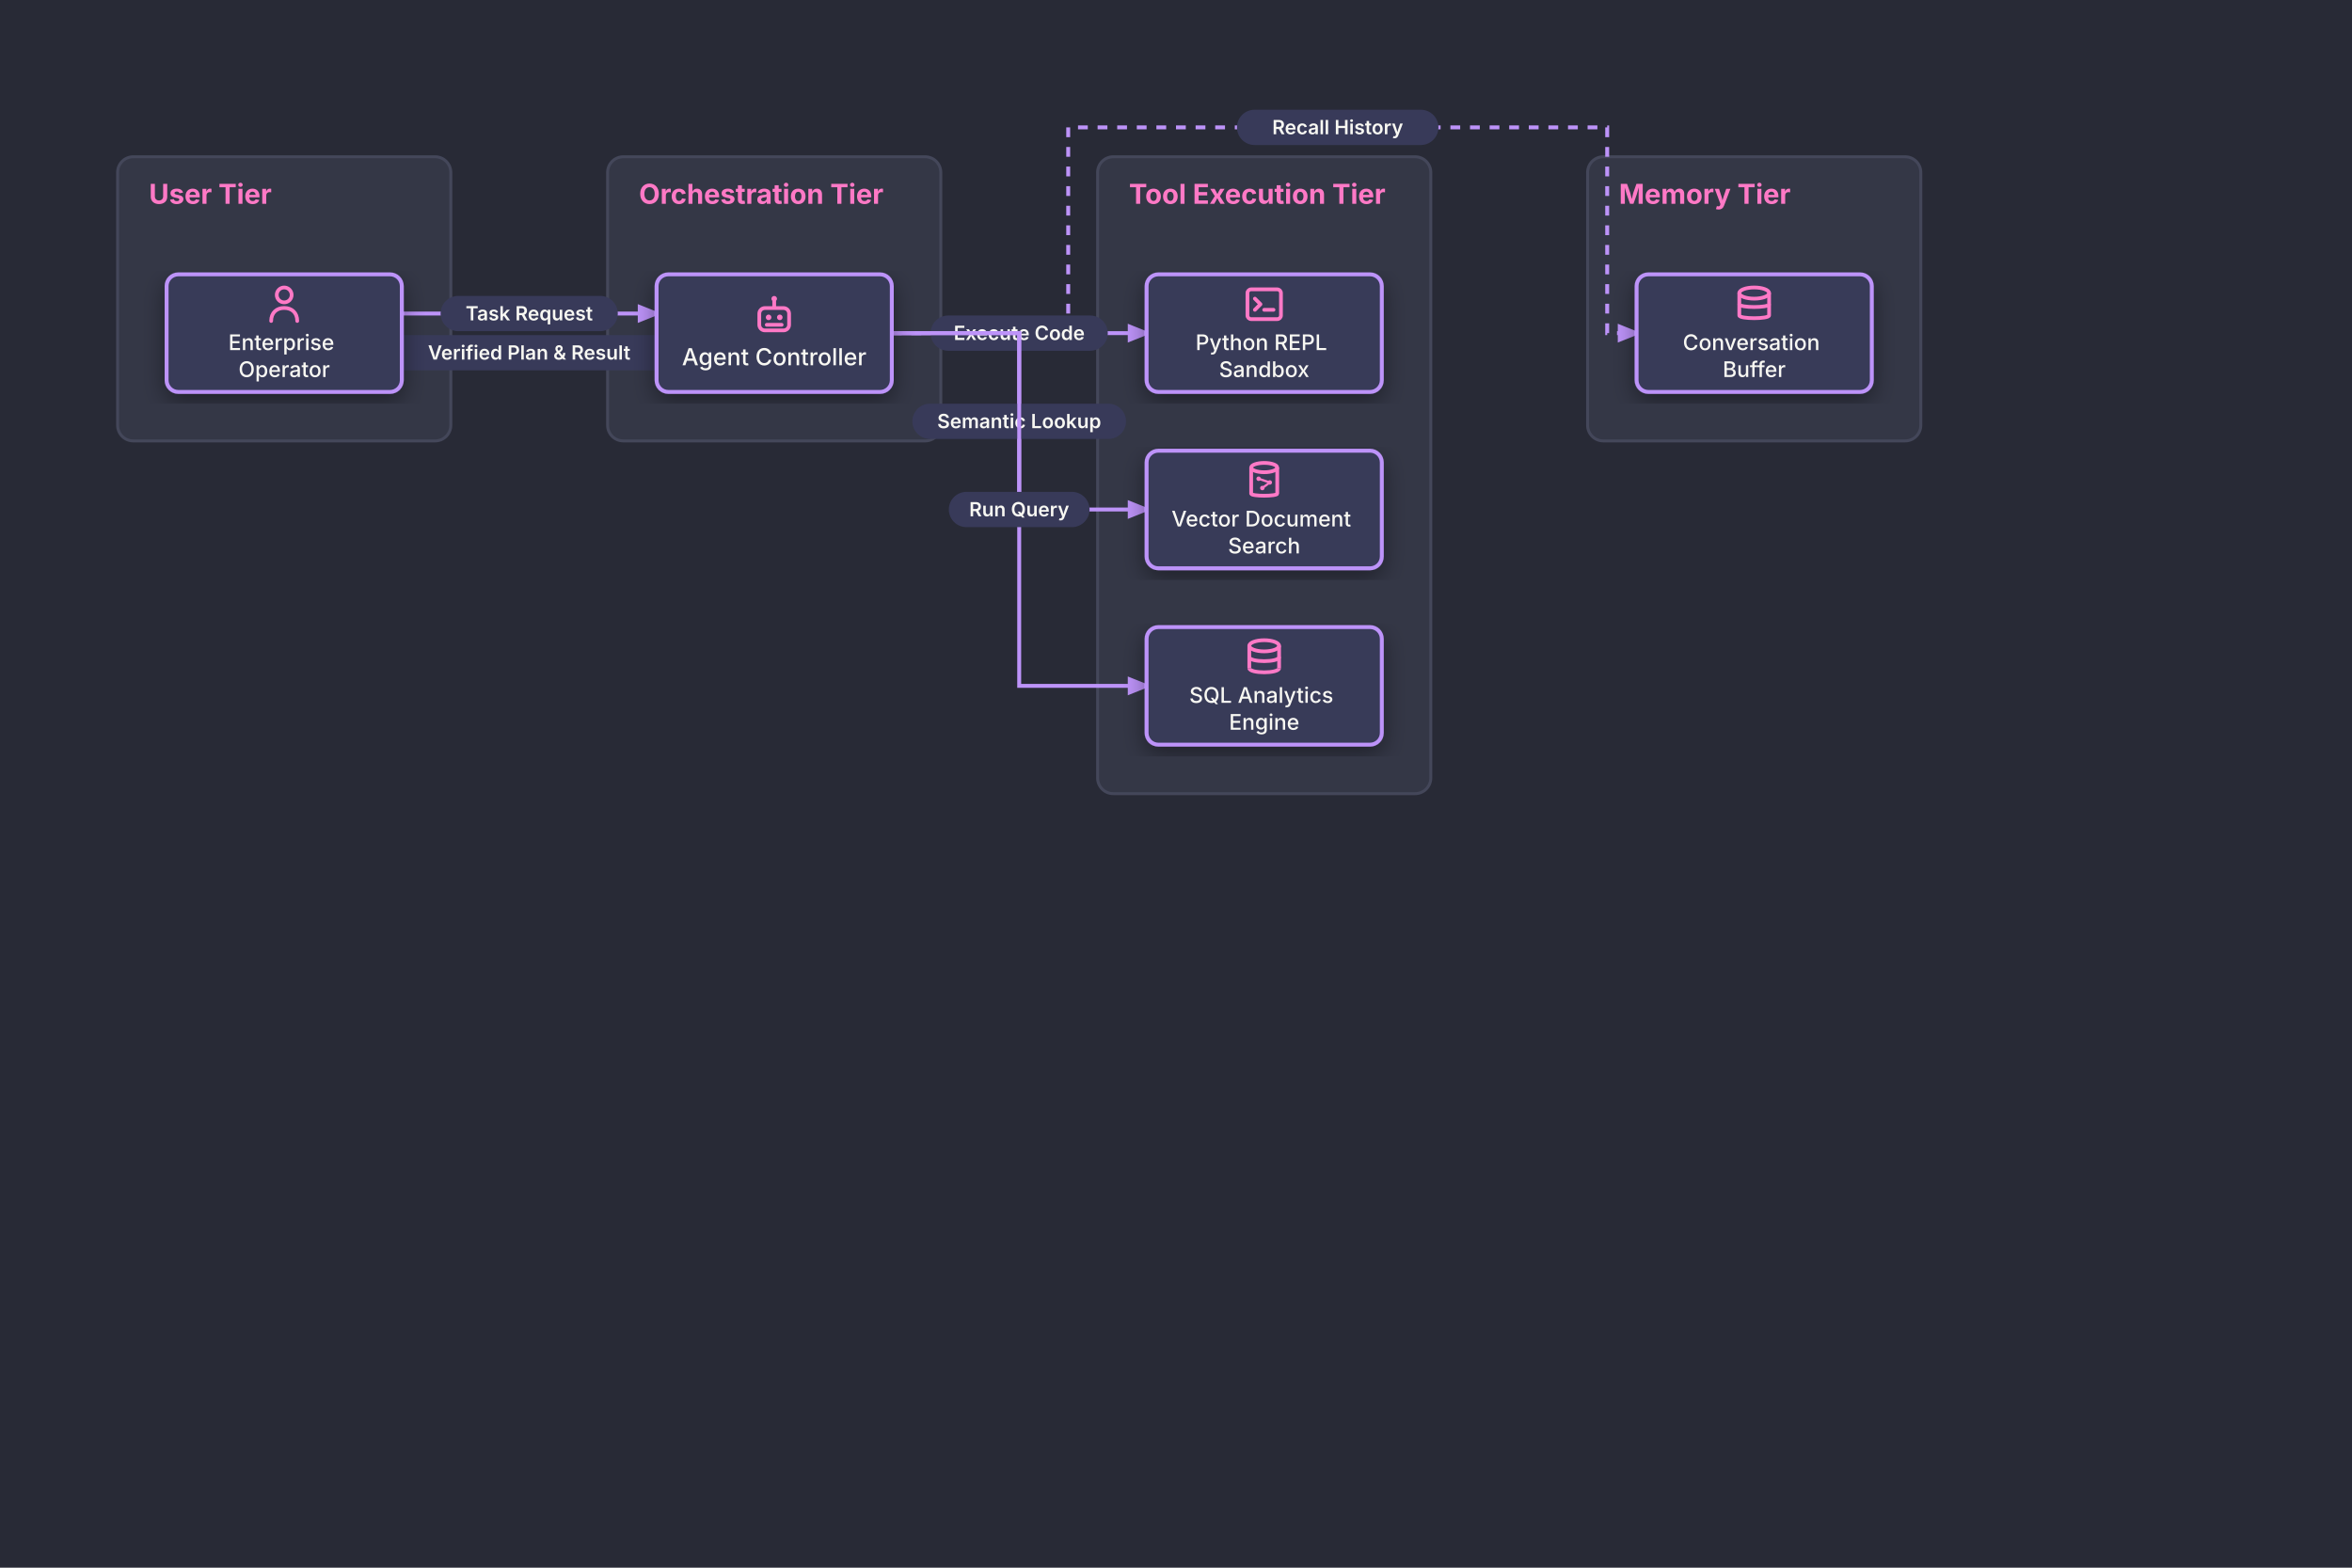
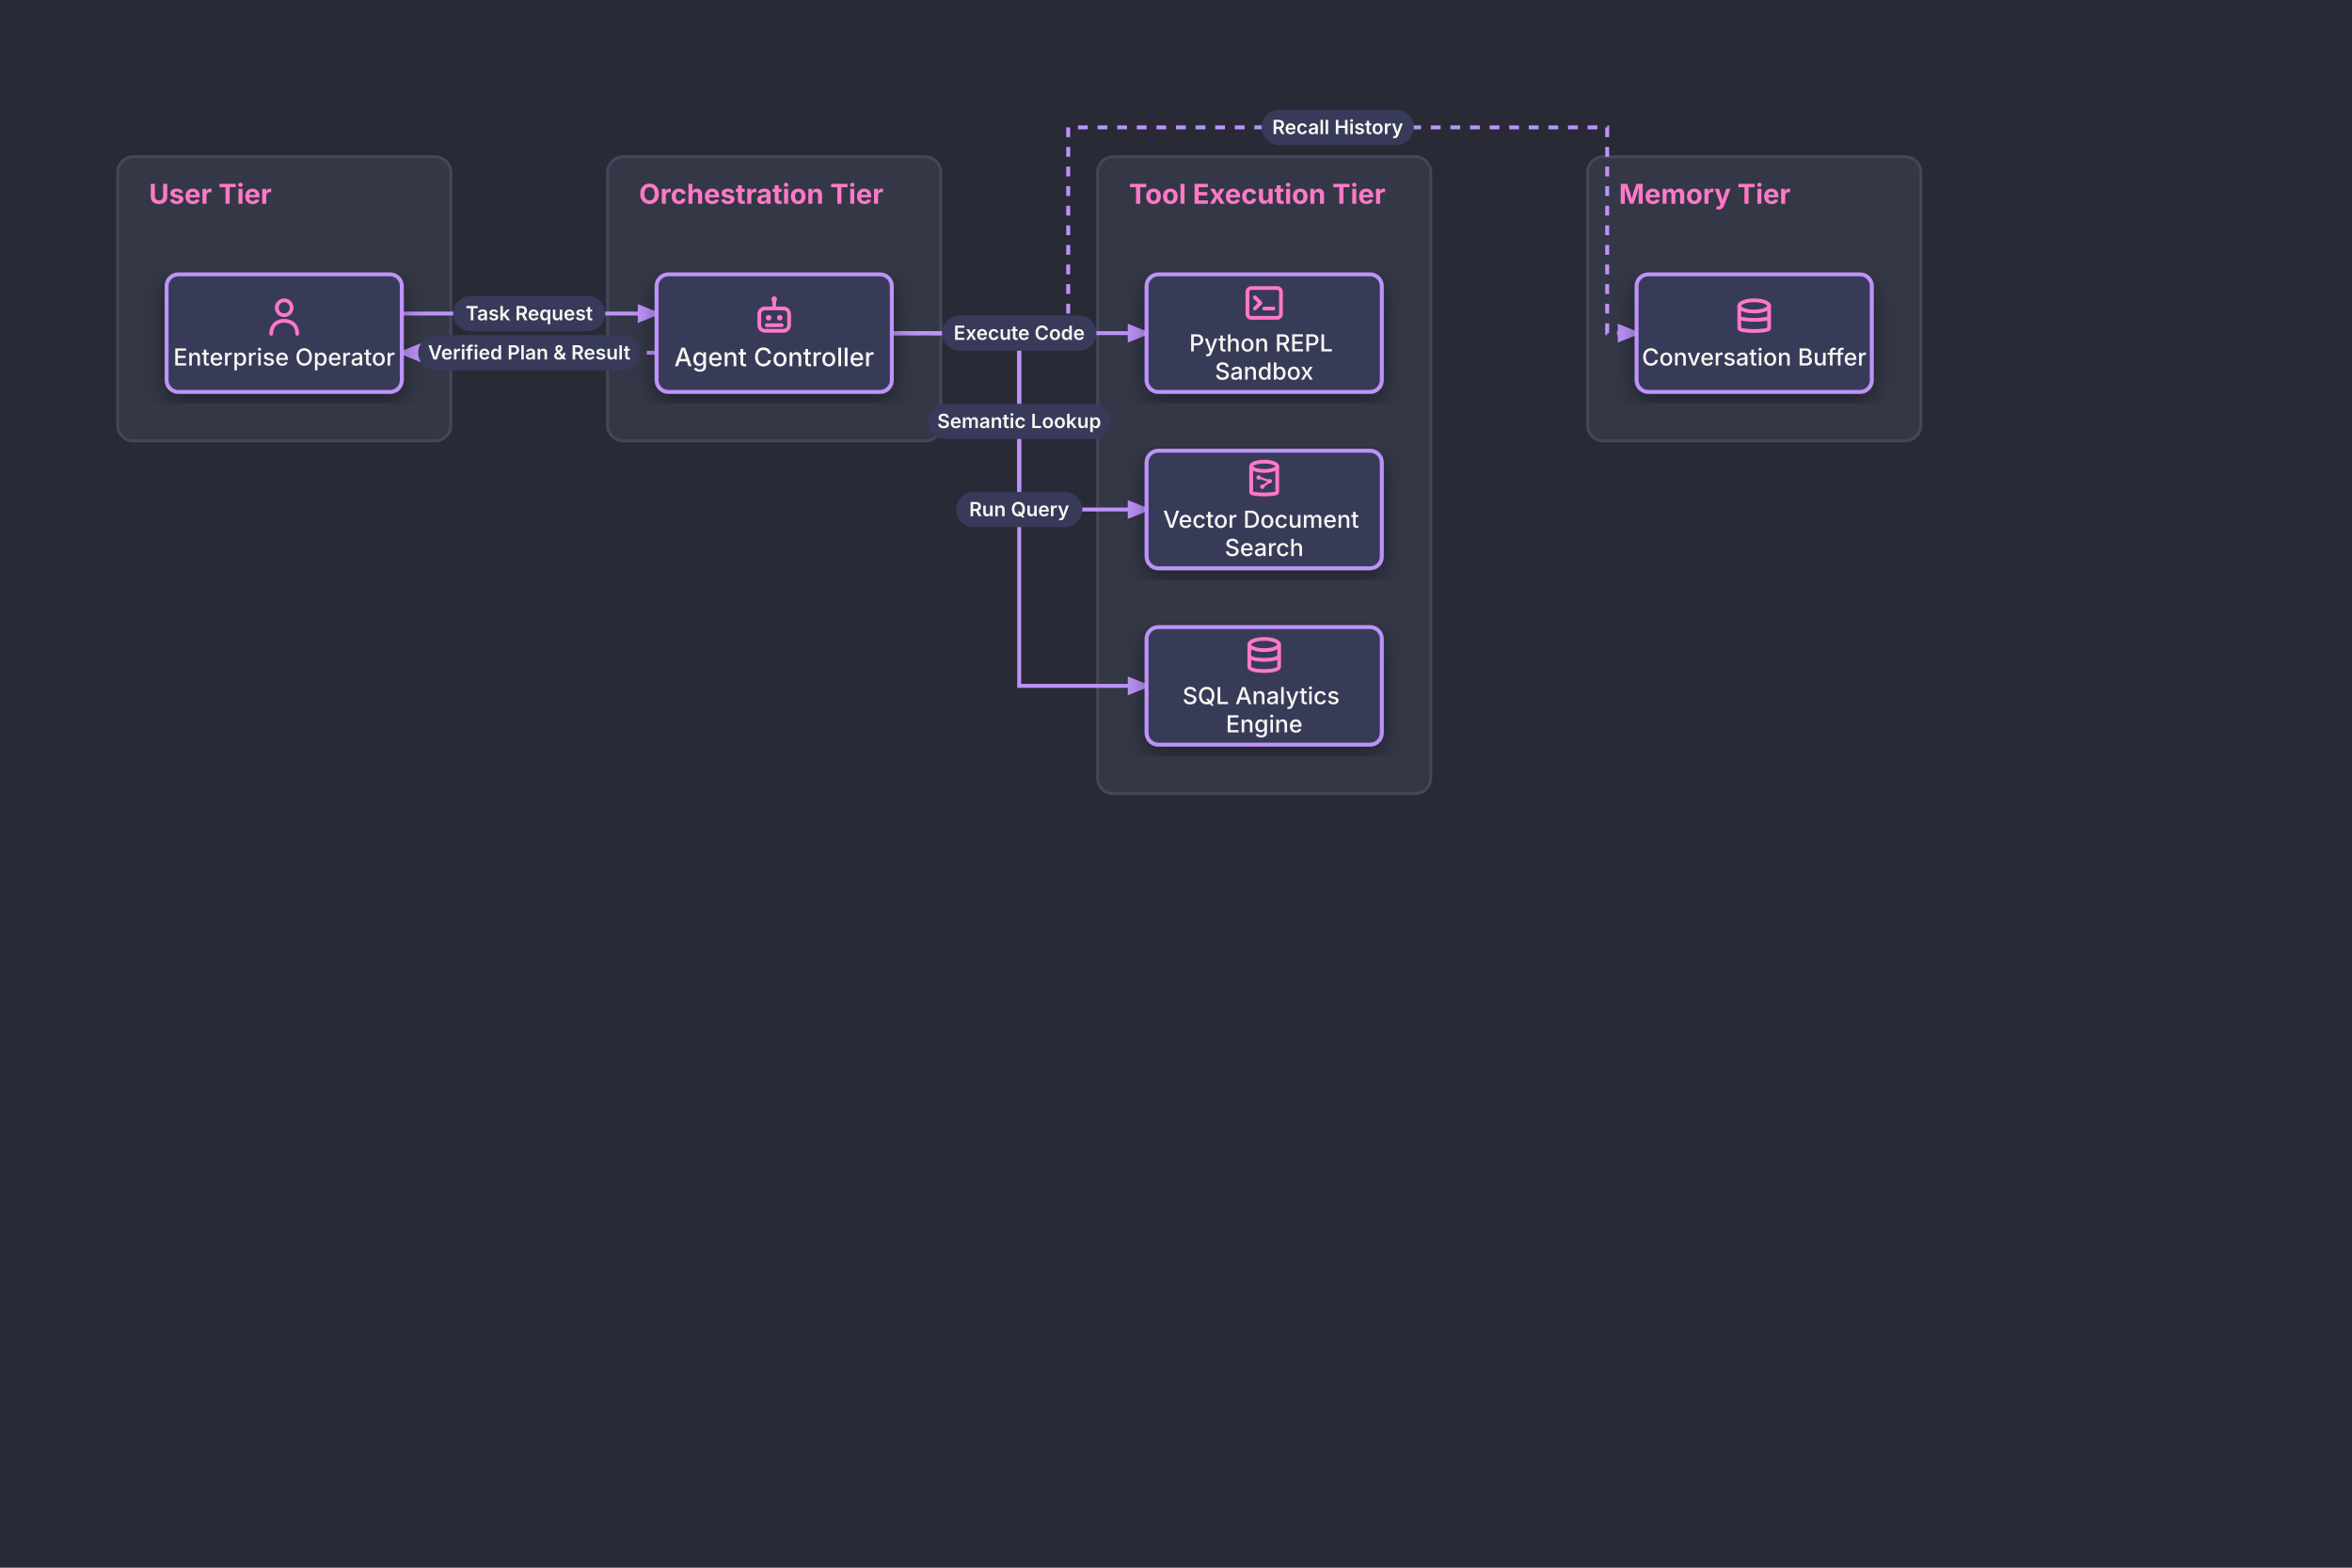
<svg xmlns="http://www.w3.org/2000/svg" viewBox="0 0 1200 800" width="1200" height="800">
  <defs>
    <marker id="arrow" viewBox="0 0 10 10" refX="8" refY="5" markerWidth="6" markerHeight="6" orient="auto-start-reverse">
      <path d="M 0 1 L 10 5 L 0 9 z" fill="#FF79C6" />
    </marker>
    <marker id="arrow-tail" viewBox="0 0 10 10" refX="2" refY="5" markerWidth="6" markerHeight="6" orient="auto">
      <path d="M 10 1 L 0 5 L 10 9 z" fill="#FF79C6" />
    </marker>
    <marker id="arrow-BD93F9" viewBox="0 0 10 10" refX="8" refY="5" markerWidth="6" markerHeight="6" orient="auto-start-reverse">
      <path d="M 0 1 L 10 5 L 0 9 z" fill="#BD93F9" />
    </marker>
    <marker id="arrow-BD93F9-tail" viewBox="0 0 10 10" refX="2" refY="5" markerWidth="6" markerHeight="6" orient="auto">
      <path d="M 10 1 L 0 5 L 10 9 z" fill="#BD93F9" />
    </marker>
    <filter id="shadow" x="-10%" y="-10%" width="120%" height="120%">
      <feDropShadow dx="0" dy="4" stdDeviation="6" flood-color="#000000" flood-opacity="0.4" />
    </filter>
  </defs>
  <rect width="100%" height="100%" fill="#282A36" />
  <g id="group_1">
    <rect x="60.0" y="80.0" width="170.0" height="145.0" rx="8" fill="#343746" stroke="#44475A" stroke-width="1.5" />
-     <text x="76.0" y="104.0" fill="#FF79C6" font-family="Inter, -apple-system, BlinkMacSystemFont, 'Segoe UI', Roboto, sans-serif" font-size="14" font-weight="bold">User Tier</text>
+     <text x="76" y="104" fill="#FF79C6" font-family="Inter, -apple-system, BlinkMacSystemFont, 'Segoe UI', Roboto, sans-serif" font-size="14" font-weight="700" text-anchor="start">User Tier</text>
  </g>
  <g id="group_2">
    <rect x="310.0" y="80.0" width="170.0" height="145.0" rx="8" fill="#343746" stroke="#44475A" stroke-width="1.5" />
-     <text x="326.0" y="104.0" fill="#FF79C6" font-family="Inter, -apple-system, BlinkMacSystemFont, 'Segoe UI', Roboto, sans-serif" font-size="14" font-weight="bold">Orchestration Tier</text>
+     <text x="326" y="104" fill="#FF79C6" font-family="Inter, -apple-system, BlinkMacSystemFont, 'Segoe UI', Roboto, sans-serif" font-size="14" font-weight="700" text-anchor="start">Orchestration Tier</text>
  </g>
  <g id="group_3">
    <rect x="560.0" y="80.0" width="170.0" height="325.0" rx="8" fill="#343746" stroke="#44475A" stroke-width="1.5" />
-     <text x="576.0" y="104.0" fill="#FF79C6" font-family="Inter, -apple-system, BlinkMacSystemFont, 'Segoe UI', Roboto, sans-serif" font-size="14" font-weight="bold">Tool Execution Tier</text>
+     <text x="576" y="104" fill="#FF79C6" font-family="Inter, -apple-system, BlinkMacSystemFont, 'Segoe UI', Roboto, sans-serif" font-size="14" font-weight="700" text-anchor="start">Tool Execution Tier</text>
  </g>
  <g id="group_4">
    <rect x="810.0" y="80.0" width="170.0" height="145.0" rx="8" fill="#343746" stroke="#44475A" stroke-width="1.5" />
-     <text x="826.0" y="104.0" fill="#FF79C6" font-family="Inter, -apple-system, BlinkMacSystemFont, 'Segoe UI', Roboto, sans-serif" font-size="14" font-weight="bold">Memory Tier</text>
+     <text x="826" y="104" fill="#FF79C6" font-family="Inter, -apple-system, BlinkMacSystemFont, 'Segoe UI', Roboto, sans-serif" font-size="14" font-weight="700" text-anchor="start">Memory Tier</text>
  </g>
  <path d="M 205.0 160.0 L 335.0 160.0" fill="none" stroke="#BD93F9" stroke-width="2" marker-end="url(#arrow-BD93F9)" />
-   <g class="badge">
-     <rect x="224.8" y="151.0" width="90.4" height="18.0" rx="9.0" fill="#383A59" />
-     <text x="270.0" y="163.5" fill="#F8F8F2" font-size="10.0" font-family="Inter, -apple-system, BlinkMacSystemFont, 'Segoe UI', Roboto, sans-serif" font-weight="600" text-anchor="middle">Task Request</text>
-   </g>
  <path d="M 455.0 170.0 L 545.0 170.0 L 545.0 65.0 L 820.0 65.0 L 820.0 170.0 L 835.0 170.0" fill="none" stroke="#BD93F9" stroke-width="2" stroke-dasharray="5,5" marker-end="url(#arrow-BD93F9)" />
-   <g class="badge">
-     <rect x="631.1" y="56.0" width="102.8" height="18.0" rx="9.0" fill="#383A59" />
-     <text x="682.5" y="68.5" fill="#F8F8F2" font-size="10.0" font-family="Inter, -apple-system, BlinkMacSystemFont, 'Segoe UI', Roboto, sans-serif" font-weight="600" text-anchor="middle">Recall History</text>
-   </g>
  <path d="M 455.0 170.0 L 585.0 170.0" fill="none" stroke="#BD93F9" stroke-width="2" marker-end="url(#arrow-BD93F9)" />
-   <g class="badge">
-     <rect x="474.8" y="161.0" width="90.4" height="18.0" rx="9.0" fill="#383A59" />
-     <text x="520.0" y="173.5" fill="#F8F8F2" font-size="10.0" font-family="Inter, -apple-system, BlinkMacSystemFont, 'Segoe UI', Roboto, sans-serif" font-weight="600" text-anchor="middle">Execute Code</text>
-   </g>
  <path d="M 455.0 170.0 L 520.0 170.0 L 520.0 260.0 L 585.0 260.0" fill="none" stroke="#BD93F9" stroke-width="2" marker-end="url(#arrow-BD93F9)" />
-   <g class="badge">
-     <rect x="465.5" y="206.0" width="109.0" height="18.0" rx="9.0" fill="#383A59" />
-     <text x="520.0" y="218.5" fill="#F8F8F2" font-size="10.0" font-family="Inter, -apple-system, BlinkMacSystemFont, 'Segoe UI', Roboto, sans-serif" font-weight="600" text-anchor="middle">Semantic Lookup</text>
-   </g>
  <path d="M 455.0 170.0 L 520.0 170.0 L 520.0 350.0 L 585.0 350.0" fill="none" stroke="#BD93F9" stroke-width="2" marker-end="url(#arrow-BD93F9)" />
-   <g class="badge">
-     <rect x="484.1" y="251.0" width="71.8" height="18.0" rx="9.0" fill="#383A59" />
-     <text x="520.0" y="263.5" fill="#F8F8F2" font-size="10.0" font-family="Inter, -apple-system, BlinkMacSystemFont, 'Segoe UI', Roboto, sans-serif" font-weight="600" text-anchor="middle">Run Query</text>
-   </g>
  <path d="M 335.0 180.0 L 205.0 180.0" fill="none" stroke="#BD93F9" stroke-width="2" stroke-dasharray="5,5" marker-end="url(#arrow-BD93F9)" />
  <g class="badge">
-     <rect x="193.8" y="171.0" width="152.4" height="18.0" rx="9.0" fill="#383A59" />
-     <text x="270.0" y="183.5" fill="#F8F8F2" font-size="10.0" font-family="Inter, -apple-system, BlinkMacSystemFont, 'Segoe UI', Roboto, sans-serif" font-weight="600" text-anchor="middle">Verified Plan &amp; Result</text>
+     <rect x="231.153" y="151.0" width="77.694" height="18.0" rx="9.0" fill="#383A59" />
+     <text x="270" y="163.44" fill="#F8F8F2" font-family="Inter, -apple-system, BlinkMacSystemFont, 'Segoe UI', Roboto, sans-serif" font-size="10" font-weight="600" text-anchor="middle">Task Request</text>
+   </g>
+   <g class="badge">
+     <rect x="643.66" y="56.0" width="77.68" height="18.0" rx="9.0" fill="#383A59" />
+     <text x="682.5" y="68.44" fill="#F8F8F2" font-family="Inter, -apple-system, BlinkMacSystemFont, 'Segoe UI', Roboto, sans-serif" font-size="10" font-weight="600" text-anchor="middle">Recall History</text>
+   </g>
+   <g class="badge">
+     <rect x="480.591" y="161.0" width="78.817" height="18.0" rx="9.0" fill="#383A59" />
+     <text x="520" y="173.44" fill="#F8F8F2" font-family="Inter, -apple-system, BlinkMacSystemFont, 'Segoe UI', Roboto, sans-serif" font-size="10" font-weight="600" text-anchor="middle">Execute Code</text>
+   </g>
+   <g class="badge">
+     <rect x="473.365" y="206.0" width="93.271" height="18.0" rx="9.0" fill="#383A59" />
+     <text x="520" y="218.44" fill="#F8F8F2" font-family="Inter, -apple-system, BlinkMacSystemFont, 'Segoe UI', Roboto, sans-serif" font-size="10" font-weight="600" text-anchor="middle">Semantic Lookup</text>
+   </g>
+   <g class="badge">
+     <rect x="487.823" y="251.0" width="64.354" height="18.0" rx="9.0" fill="#383A59" />
+     <text x="520" y="263.44" fill="#F8F8F2" font-family="Inter, -apple-system, BlinkMacSystemFont, 'Segoe UI', Roboto, sans-serif" font-size="10" font-weight="600" text-anchor="middle">Run Query</text>
+   </g>
+   <g class="badge">
+     <rect x="213.365" y="171.0" width="113.271" height="18.0" rx="9.0" fill="#383A59" />
+     <text x="270" y="183.44" fill="#F8F8F2" font-family="Inter, -apple-system, BlinkMacSystemFont, 'Segoe UI', Roboto, sans-serif" font-size="10" font-weight="600" text-anchor="middle">Verified Plan &amp; Result</text>
  </g>
  <g id="user" filter="url(#shadow)">
    <rect x="85.0" y="140.0" width="120.0" height="60.0" rx="6.0" fill="#383A59" stroke="#BD93F9" stroke-width="2.0" />
-     <g class="icon icon-user" transform="translate(133.6, 143.85) scale(0.95)">
+     <g class="icon icon-user" transform="translate(133.6, 150.4) scale(0.95)">
      <circle cx="12" cy="7" r="4" fill="none" stroke="#FF79C6" stroke-width="2.0" />
      <path d="M 5 21 C 5 16.5 8 14 12 14 C 16 14 19 16.5 19 21" fill="none" stroke="#FF79C6" stroke-width="2.0" stroke-linecap="round" />
    </g>
-     <text x="145.0" y="178.65" text-anchor="middle" fill="#F8F8F2" font-family="Inter, -apple-system, BlinkMacSystemFont, 'Segoe UI', Roboto, sans-serif" font-size="11.0" font-weight="500">
-       <tspan x="145.0" dy="0">Enterprise</tspan>
-       <tspan x="145.0" dy="13.75">Operator</tspan>
-     </text>
+     <text x="145" y="186.53" fill="#F8F8F2" font-family="Inter, -apple-system, BlinkMacSystemFont, 'Segoe UI', Roboto, sans-serif" font-size="12" font-weight="500" text-anchor="middle">Enterprise Operator</text>
  </g>
  <g id="agent" filter="url(#shadow)">
    <rect x="335.0" y="140.0" width="120.0" height="60.0" rx="6.0" fill="#383A59" stroke="#BD93F9" stroke-width="2.0" />
-     <g class="icon icon-agent" transform="translate(383.6, 149.6) scale(0.95)">
+     <g class="icon icon-agent" transform="translate(383.6, 149.8) scale(0.95)">
      <rect x="4" y="8" width="16" height="12" rx="3" fill="none" stroke="#FF79C6" stroke-width="2.0" />
      <line x1="12" y1="4" x2="12" y2="8" stroke="#FF79C6" stroke-width="2.0" />
      <circle cx="12" cy="3" r="1.5" fill="#FF79C6" />
      <circle cx="9" cy="13" r="1.5" fill="#FF79C6" />
      <circle cx="15" cy="13" r="1.5" fill="#FF79C6" />
      <line x1="8" y1="17" x2="16" y2="17" stroke="#FF79C6" stroke-width="2.0" stroke-linecap="round" />
    </g>
-     <text x="395.0" y="186.4" text-anchor="middle" fill="#F8F8F2" font-family="Inter, -apple-system, BlinkMacSystemFont, 'Segoe UI', Roboto, sans-serif" font-size="12" font-weight="500">Agent Controller</text>
+     <text x="395" y="186.87" fill="#F8F8F2" font-family="Inter, -apple-system, BlinkMacSystemFont, 'Segoe UI', Roboto, sans-serif" font-size="13" font-weight="500" text-anchor="middle">Agent Controller</text>
  </g>
  <g id="tool_repl" filter="url(#shadow)">
    <rect x="585.0" y="140.0" width="120.0" height="60.0" rx="6.0" fill="#383A59" stroke="#BD93F9" stroke-width="2.0" />
-     <g class="icon icon-terminal" transform="translate(633.6, 143.85) scale(0.95)">
+     <g class="icon icon-terminal" transform="translate(633.6, 143.2) scale(0.95)">
      <rect x="3" y="4" width="18" height="16" rx="2" fill="none" stroke="#FF79C6" stroke-width="2.0" />
      <polyline points="7,9 10,12 7,15" fill="none" stroke="#FF79C6" stroke-width="2.0" stroke-linecap="round" stroke-linejoin="round" />
      <line x1="12" y1="15" x2="17" y2="15" stroke="#FF79C6" stroke-width="2.0" stroke-linecap="round" />
    </g>
-     <text x="645.0" y="178.65" text-anchor="middle" fill="#F8F8F2" font-family="Inter, -apple-system, BlinkMacSystemFont, 'Segoe UI', Roboto, sans-serif" font-size="11.0" font-weight="500">
-       <tspan x="645.0" dy="0">Python REPL</tspan>
-       <tspan x="645.0" dy="13.75">Sandbox</tspan>
+     <text x="645" y="179.33" text-anchor="middle" fill="#F8F8F2" font-family="Inter, -apple-system, BlinkMacSystemFont, 'Segoe UI', Roboto, sans-serif" font-size="12" font-weight="500">
+       <tspan x="645" dy="0">Python REPL</tspan>
+       <tspan x="645" dy="14.4">Sandbox</tspan>
    </text>
  </g>
  <g id="tool_search" filter="url(#shadow)">
    <rect x="585.0" y="230.0" width="120.0" height="60.0" rx="6.0" fill="#383A59" stroke="#BD93F9" stroke-width="2.0" />
-     <g class="icon icon-vector_db" transform="translate(633.6, 233.85) scale(0.95)">
+     <g class="icon icon-vector_db" transform="translate(633.6, 233.2) scale(0.95)">
      <ellipse cx="12" cy="5" rx="7" ry="2.5" fill="none" stroke="#FF79C6" stroke-width="2.0" />
      <path d="M 5 5 V 19 C 5 20.5 19 20.5 19 19 V 5" fill="none" stroke="#FF79C6" stroke-width="2.0" />
      <circle cx="9" cy="11" r="1.2" fill="#FF79C6" />
      <circle cx="15" cy="13" r="1.2" fill="#FF79C6" />
      <circle cx="11" cy="16" r="1.2" fill="#FF79C6" />
      <line x1="9" y1="11" x2="15" y2="13" stroke="#FF79C6" stroke-width="1.2" />
      <line x1="15" y1="13" x2="11" y2="16" stroke="#FF79C6" stroke-width="1.2" />
    </g>
-     <text x="645.0" y="268.65" text-anchor="middle" fill="#F8F8F2" font-family="Inter, -apple-system, BlinkMacSystemFont, 'Segoe UI', Roboto, sans-serif" font-size="11.0" font-weight="500">
-       <tspan x="645.0" dy="0">Vector Document</tspan>
-       <tspan x="645.0" dy="13.75">Search</tspan>
+     <text x="645" y="269.33" text-anchor="middle" fill="#F8F8F2" font-family="Inter, -apple-system, BlinkMacSystemFont, 'Segoe UI', Roboto, sans-serif" font-size="12" font-weight="500">
+       <tspan x="645" dy="0">Vector Document</tspan>
+       <tspan x="645" dy="14.4">Search</tspan>
    </text>
  </g>
  <g id="tool_sql" filter="url(#shadow)">
    <rect x="585.0" y="320.0" width="120.0" height="60.0" rx="6.0" fill="#383A59" stroke="#BD93F9" stroke-width="2.0" />
-     <g class="icon icon-database" transform="translate(633.6, 323.85) scale(0.95)">
+     <g class="icon icon-database" transform="translate(633.6, 323.2) scale(0.95)">
      <ellipse cx="12" cy="6" rx="8" ry="3" fill="none" stroke="#FF79C6" stroke-width="2.0" />
      <path d="M 4 12 C 4 15 20 15 20 12" fill="none" stroke="#FF79C6" stroke-width="2.0" />
      <path d="M 4 18 C 4 21 20 21 20 18" fill="none" stroke="#FF79C6" stroke-width="2.0" />
      <line x1="4" y1="6" x2="4" y2="18" stroke="#FF79C6" stroke-width="2.0" />
      <line x1="20" y1="6" x2="20" y2="18" stroke="#FF79C6" stroke-width="2.0" />
    </g>
-     <text x="645.0" y="358.65" text-anchor="middle" fill="#F8F8F2" font-family="Inter, -apple-system, BlinkMacSystemFont, 'Segoe UI', Roboto, sans-serif" font-size="11.0" font-weight="500">
-       <tspan x="645.0" dy="0">SQL Analytics</tspan>
-       <tspan x="645.0" dy="13.75">Engine</tspan>
+     <text x="645" y="359.33" text-anchor="middle" fill="#F8F8F2" font-family="Inter, -apple-system, BlinkMacSystemFont, 'Segoe UI', Roboto, sans-serif" font-size="12" font-weight="500">
+       <tspan x="645" dy="0">SQL Analytics</tspan>
+       <tspan x="645" dy="14.4">Engine</tspan>
    </text>
  </g>
  <g id="memory" filter="url(#shadow)">
    <rect x="835.0" y="140.0" width="120.0" height="60.0" rx="6.0" fill="#383A59" stroke="#BD93F9" stroke-width="2.0" />
-     <g class="icon icon-storage" transform="translate(883.6, 143.85) scale(0.95)">
+     <g class="icon icon-storage" transform="translate(883.6, 150.4) scale(0.95)">
      <ellipse cx="12" cy="6" rx="8" ry="3" fill="none" stroke="#FF79C6" stroke-width="2.0" />
      <path d="M 4 6 V 18 C 4 20 20 20 20 18 V 6" fill="none" stroke="#FF79C6" stroke-width="2.0" />
      <path d="M 4 12 C 4 14 20 14 20 12" fill="none" stroke="#FF79C6" stroke-width="2.0" />
    </g>
-     <text x="895.0" y="178.65" text-anchor="middle" fill="#F8F8F2" font-family="Inter, -apple-system, BlinkMacSystemFont, 'Segoe UI', Roboto, sans-serif" font-size="11.0" font-weight="500">
-       <tspan x="895.0" dy="0">Conversation</tspan>
-       <tspan x="895.0" dy="13.75">Buffer</tspan>
-     </text>
+     <text x="895" y="186.53" fill="#F8F8F2" font-family="Inter, -apple-system, BlinkMacSystemFont, 'Segoe UI', Roboto, sans-serif" font-size="12" font-weight="500" text-anchor="middle">Conversation Buffer</text>
  </g>
</svg>
